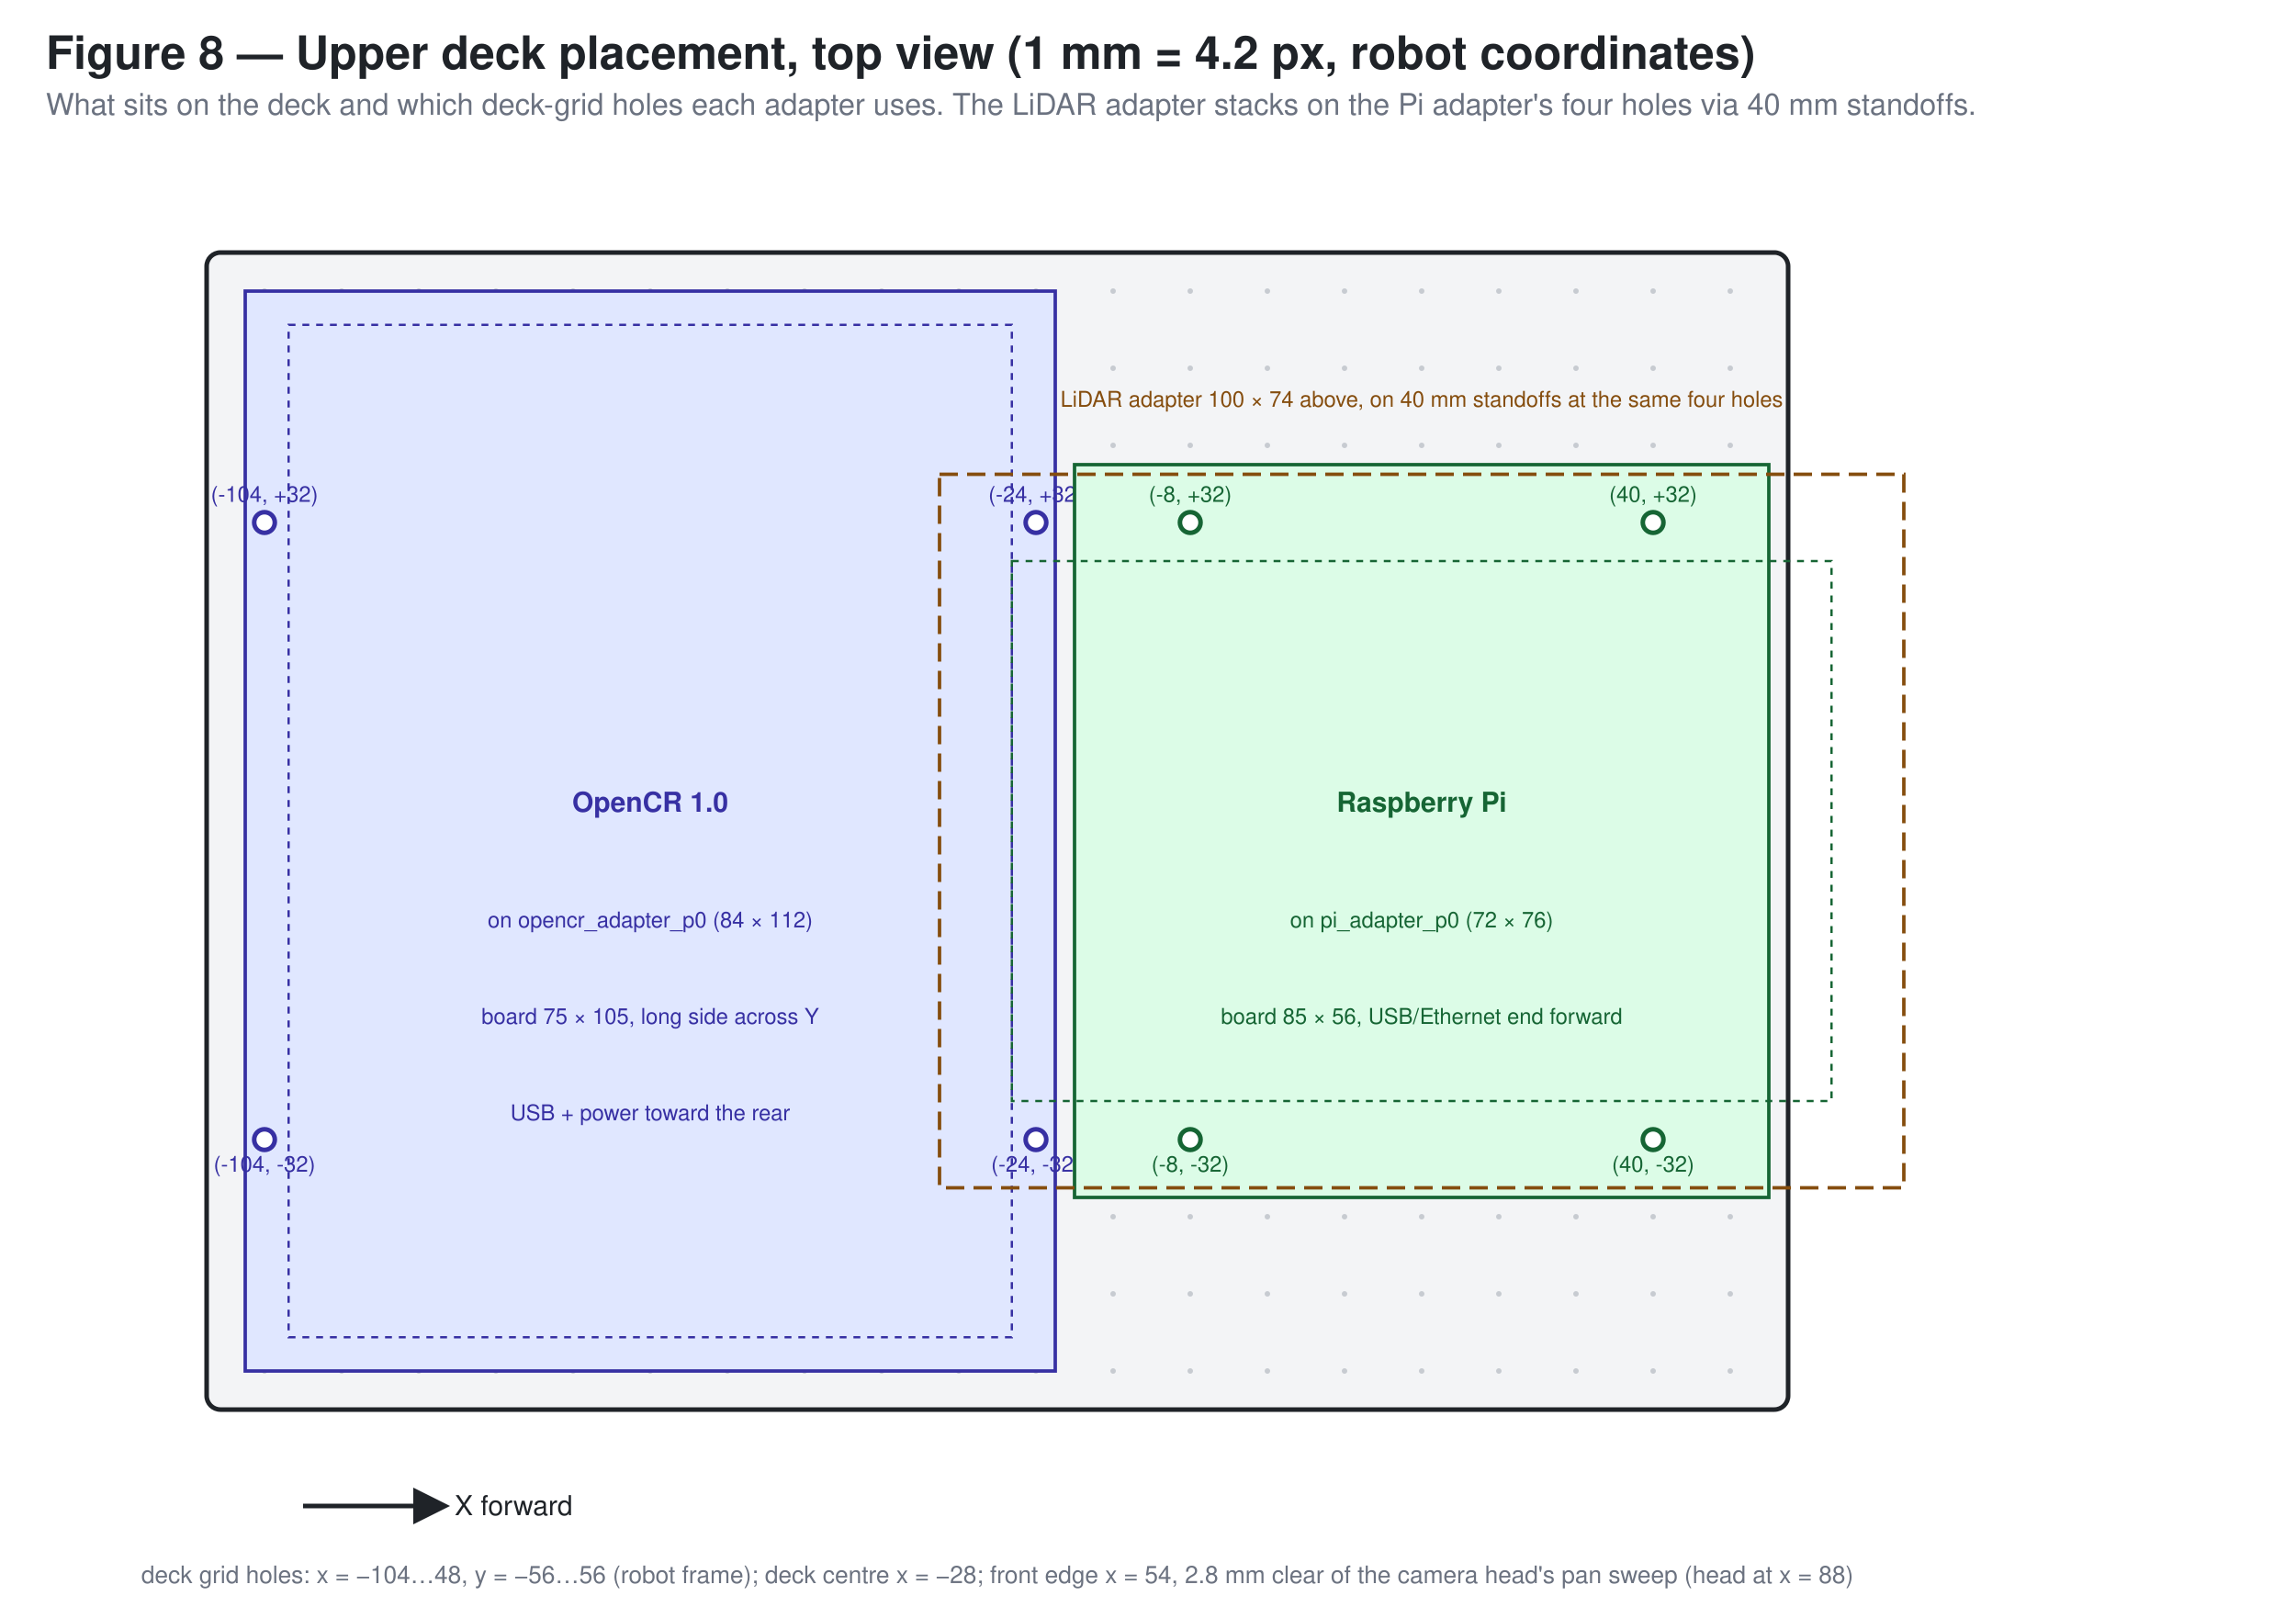
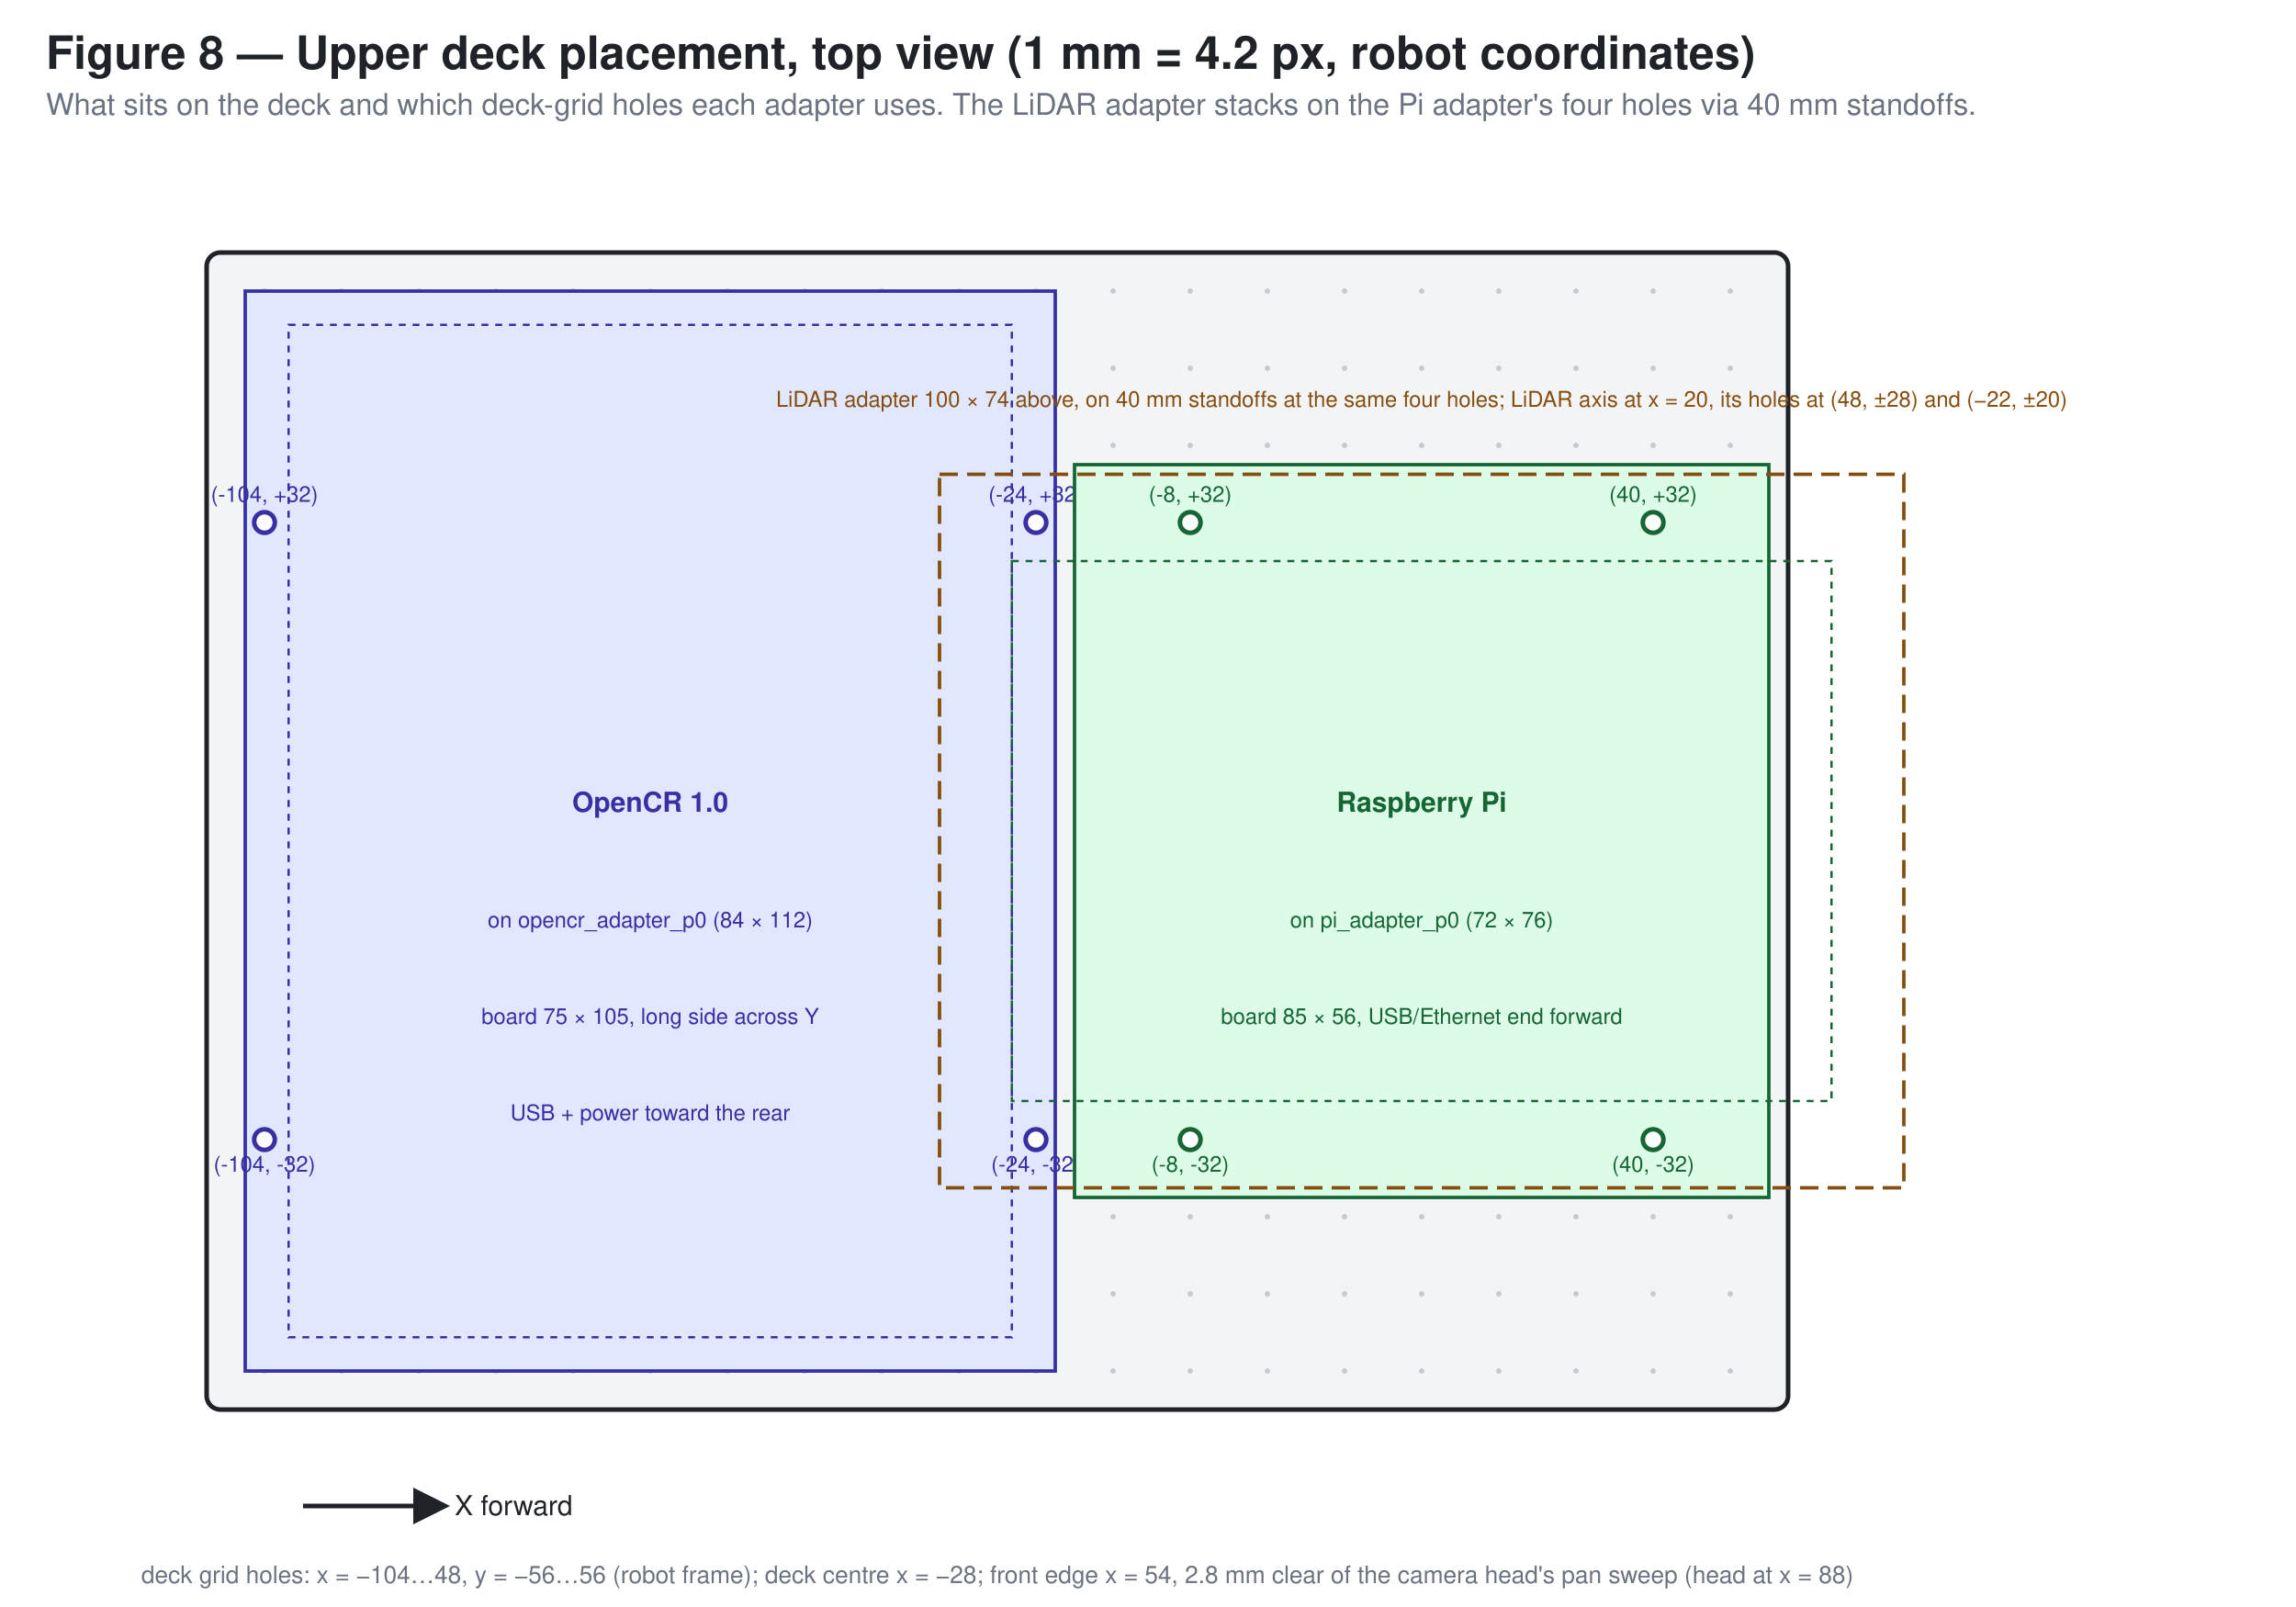
<svg xmlns="http://www.w3.org/2000/svg" viewBox="0 0 1000 700" width="1000" height="700">
  <rect width="100%" height="100%" fill="white" />
  <text x="20" y="30" font-family="Helvetica, Arial, sans-serif" font-size="20" font-weight="bold" fill="#1f2328">Figure 8 — Upper deck placement, top view (1 mm = 4.2 px, robot coordinates)</text>
  <text x="20" y="50" font-family="Helvetica, Arial, sans-serif" font-size="13" fill="#6b7280">What sits on the deck and which deck-grid holes each adapter uses. The LiDAR adapter stacks on the Pi adapter's four holes via 40 mm standoffs.</text>
  <rect x="90.0" y="110.0" width="688.8" height="504.0" fill="#f3f4f6" stroke="#1f2328" stroke-width="2" rx="6" />
  <circle cx="115.2" cy="597.2" r="1.2" fill="#c7cbd1" />
  <circle cx="115.2" cy="563.6" r="1.2" fill="#c7cbd1" />
  <circle cx="115.2" cy="530.0" r="1.2" fill="#c7cbd1" />
  <circle cx="115.2" cy="496.4" r="1.2" fill="#c7cbd1" />
  <circle cx="115.2" cy="462.8" r="1.2" fill="#c7cbd1" />
  <circle cx="115.2" cy="429.2" r="1.2" fill="#c7cbd1" />
  <circle cx="115.2" cy="395.6" r="1.2" fill="#c7cbd1" />
  <circle cx="115.2" cy="362.0" r="1.2" fill="#c7cbd1" />
  <circle cx="115.2" cy="328.4" r="1.2" fill="#c7cbd1" />
  <circle cx="115.2" cy="294.8" r="1.2" fill="#c7cbd1" />
  <circle cx="115.2" cy="261.2" r="1.2" fill="#c7cbd1" />
  <circle cx="115.2" cy="227.6" r="1.2" fill="#c7cbd1" />
  <circle cx="115.2" cy="194.0" r="1.2" fill="#c7cbd1" />
  <circle cx="115.2" cy="160.4" r="1.2" fill="#c7cbd1" />
  <circle cx="115.2" cy="126.8" r="1.2" fill="#c7cbd1" />
  <circle cx="148.8" cy="597.2" r="1.2" fill="#c7cbd1" />
  <circle cx="148.8" cy="563.6" r="1.2" fill="#c7cbd1" />
  <circle cx="148.8" cy="530.0" r="1.2" fill="#c7cbd1" />
  <circle cx="148.8" cy="496.4" r="1.2" fill="#c7cbd1" />
  <circle cx="148.8" cy="462.8" r="1.2" fill="#c7cbd1" />
  <circle cx="148.8" cy="429.2" r="1.2" fill="#c7cbd1" />
  <circle cx="148.8" cy="395.6" r="1.2" fill="#c7cbd1" />
  <circle cx="148.8" cy="362.0" r="1.2" fill="#c7cbd1" />
  <circle cx="148.8" cy="328.4" r="1.2" fill="#c7cbd1" />
  <circle cx="148.8" cy="294.8" r="1.2" fill="#c7cbd1" />
  <circle cx="148.8" cy="261.2" r="1.2" fill="#c7cbd1" />
  <circle cx="148.8" cy="227.6" r="1.2" fill="#c7cbd1" />
  <circle cx="148.8" cy="194.0" r="1.2" fill="#c7cbd1" />
  <circle cx="148.8" cy="160.4" r="1.2" fill="#c7cbd1" />
  <circle cx="148.8" cy="126.8" r="1.2" fill="#c7cbd1" />
  <circle cx="182.4" cy="597.2" r="1.2" fill="#c7cbd1" />
  <circle cx="182.4" cy="563.6" r="1.2" fill="#c7cbd1" />
  <circle cx="182.4" cy="530.0" r="1.2" fill="#c7cbd1" />
  <circle cx="182.4" cy="496.4" r="1.2" fill="#c7cbd1" />
  <circle cx="182.4" cy="462.8" r="1.2" fill="#c7cbd1" />
  <circle cx="182.4" cy="429.2" r="1.2" fill="#c7cbd1" />
  <circle cx="182.4" cy="395.6" r="1.2" fill="#c7cbd1" />
  <circle cx="182.4" cy="362.0" r="1.2" fill="#c7cbd1" />
  <circle cx="182.4" cy="328.4" r="1.2" fill="#c7cbd1" />
  <circle cx="182.4" cy="294.8" r="1.2" fill="#c7cbd1" />
  <circle cx="182.4" cy="261.2" r="1.2" fill="#c7cbd1" />
  <circle cx="182.4" cy="227.6" r="1.2" fill="#c7cbd1" />
  <circle cx="182.4" cy="194.0" r="1.2" fill="#c7cbd1" />
  <circle cx="182.4" cy="160.4" r="1.2" fill="#c7cbd1" />
  <circle cx="182.4" cy="126.8" r="1.2" fill="#c7cbd1" />
  <circle cx="216.0" cy="597.2" r="1.2" fill="#c7cbd1" />
  <circle cx="216.0" cy="563.6" r="1.2" fill="#c7cbd1" />
  <circle cx="216.0" cy="530.0" r="1.2" fill="#c7cbd1" />
  <circle cx="216.0" cy="496.4" r="1.2" fill="#c7cbd1" />
  <circle cx="216.0" cy="462.8" r="1.2" fill="#c7cbd1" />
  <circle cx="216.0" cy="429.2" r="1.2" fill="#c7cbd1" />
  <circle cx="216.0" cy="395.6" r="1.2" fill="#c7cbd1" />
  <circle cx="216.0" cy="362.0" r="1.2" fill="#c7cbd1" />
  <circle cx="216.0" cy="328.4" r="1.2" fill="#c7cbd1" />
  <circle cx="216.0" cy="294.8" r="1.2" fill="#c7cbd1" />
  <circle cx="216.0" cy="261.2" r="1.2" fill="#c7cbd1" />
  <circle cx="216.0" cy="227.6" r="1.2" fill="#c7cbd1" />
  <circle cx="216.0" cy="194.0" r="1.2" fill="#c7cbd1" />
  <circle cx="216.0" cy="160.4" r="1.2" fill="#c7cbd1" />
  <circle cx="216.0" cy="126.8" r="1.2" fill="#c7cbd1" />
  <circle cx="249.6" cy="597.2" r="1.2" fill="#c7cbd1" />
  <circle cx="249.6" cy="563.6" r="1.2" fill="#c7cbd1" />
  <circle cx="249.6" cy="530.0" r="1.2" fill="#c7cbd1" />
  <circle cx="249.6" cy="496.4" r="1.2" fill="#c7cbd1" />
  <circle cx="249.6" cy="462.8" r="1.2" fill="#c7cbd1" />
  <circle cx="249.6" cy="429.2" r="1.2" fill="#c7cbd1" />
  <circle cx="249.6" cy="395.6" r="1.2" fill="#c7cbd1" />
  <circle cx="249.6" cy="362.0" r="1.2" fill="#c7cbd1" />
  <circle cx="249.6" cy="328.4" r="1.2" fill="#c7cbd1" />
  <circle cx="249.6" cy="294.8" r="1.2" fill="#c7cbd1" />
  <circle cx="249.6" cy="261.2" r="1.2" fill="#c7cbd1" />
  <circle cx="249.6" cy="227.6" r="1.2" fill="#c7cbd1" />
  <circle cx="249.6" cy="194.0" r="1.2" fill="#c7cbd1" />
  <circle cx="249.6" cy="160.4" r="1.2" fill="#c7cbd1" />
  <circle cx="249.6" cy="126.8" r="1.2" fill="#c7cbd1" />
  <circle cx="283.2" cy="597.2" r="1.2" fill="#c7cbd1" />
  <circle cx="283.2" cy="563.6" r="1.2" fill="#c7cbd1" />
  <circle cx="283.2" cy="530.0" r="1.2" fill="#c7cbd1" />
  <circle cx="283.2" cy="496.4" r="1.2" fill="#c7cbd1" />
  <circle cx="283.2" cy="462.8" r="1.2" fill="#c7cbd1" />
  <circle cx="283.2" cy="429.2" r="1.2" fill="#c7cbd1" />
  <circle cx="283.2" cy="395.6" r="1.2" fill="#c7cbd1" />
  <circle cx="283.2" cy="362.0" r="1.2" fill="#c7cbd1" />
  <circle cx="283.2" cy="328.4" r="1.2" fill="#c7cbd1" />
  <circle cx="283.2" cy="294.8" r="1.2" fill="#c7cbd1" />
  <circle cx="283.2" cy="261.2" r="1.2" fill="#c7cbd1" />
  <circle cx="283.2" cy="227.6" r="1.2" fill="#c7cbd1" />
  <circle cx="283.2" cy="194.0" r="1.2" fill="#c7cbd1" />
  <circle cx="283.2" cy="160.4" r="1.2" fill="#c7cbd1" />
  <circle cx="283.2" cy="126.8" r="1.2" fill="#c7cbd1" />
  <circle cx="316.8" cy="597.2" r="1.2" fill="#c7cbd1" />
  <circle cx="316.8" cy="563.6" r="1.2" fill="#c7cbd1" />
  <circle cx="316.8" cy="530.0" r="1.2" fill="#c7cbd1" />
  <circle cx="316.8" cy="496.4" r="1.2" fill="#c7cbd1" />
  <circle cx="316.8" cy="462.8" r="1.2" fill="#c7cbd1" />
  <circle cx="316.8" cy="429.2" r="1.2" fill="#c7cbd1" />
  <circle cx="316.8" cy="395.6" r="1.2" fill="#c7cbd1" />
  <circle cx="316.8" cy="362.0" r="1.2" fill="#c7cbd1" />
  <circle cx="316.8" cy="328.4" r="1.2" fill="#c7cbd1" />
  <circle cx="316.8" cy="294.8" r="1.2" fill="#c7cbd1" />
  <circle cx="316.8" cy="261.2" r="1.2" fill="#c7cbd1" />
  <circle cx="316.8" cy="227.6" r="1.2" fill="#c7cbd1" />
  <circle cx="316.8" cy="194.0" r="1.2" fill="#c7cbd1" />
  <circle cx="316.8" cy="160.4" r="1.2" fill="#c7cbd1" />
  <circle cx="316.8" cy="126.8" r="1.2" fill="#c7cbd1" />
  <circle cx="350.4" cy="597.2" r="1.2" fill="#c7cbd1" />
  <circle cx="350.4" cy="563.6" r="1.2" fill="#c7cbd1" />
  <circle cx="350.4" cy="530.0" r="1.2" fill="#c7cbd1" />
  <circle cx="350.4" cy="496.4" r="1.2" fill="#c7cbd1" />
  <circle cx="350.4" cy="462.8" r="1.2" fill="#c7cbd1" />
  <circle cx="350.4" cy="429.2" r="1.2" fill="#c7cbd1" />
  <circle cx="350.4" cy="395.6" r="1.2" fill="#c7cbd1" />
  <circle cx="350.4" cy="362.0" r="1.2" fill="#c7cbd1" />
  <circle cx="350.4" cy="328.4" r="1.2" fill="#c7cbd1" />
  <circle cx="350.4" cy="294.8" r="1.2" fill="#c7cbd1" />
  <circle cx="350.4" cy="261.2" r="1.2" fill="#c7cbd1" />
  <circle cx="350.4" cy="227.6" r="1.2" fill="#c7cbd1" />
  <circle cx="350.4" cy="194.0" r="1.2" fill="#c7cbd1" />
  <circle cx="350.4" cy="160.4" r="1.2" fill="#c7cbd1" />
  <circle cx="350.4" cy="126.8" r="1.2" fill="#c7cbd1" />
  <circle cx="384.0" cy="597.2" r="1.2" fill="#c7cbd1" />
  <circle cx="384.0" cy="563.6" r="1.2" fill="#c7cbd1" />
  <circle cx="384.0" cy="530.0" r="1.2" fill="#c7cbd1" />
  <circle cx="384.0" cy="496.4" r="1.2" fill="#c7cbd1" />
  <circle cx="384.0" cy="462.8" r="1.2" fill="#c7cbd1" />
  <circle cx="384.0" cy="429.2" r="1.2" fill="#c7cbd1" />
  <circle cx="384.0" cy="395.6" r="1.2" fill="#c7cbd1" />
  <circle cx="384.0" cy="362.0" r="1.2" fill="#c7cbd1" />
  <circle cx="384.0" cy="328.4" r="1.2" fill="#c7cbd1" />
  <circle cx="384.0" cy="294.8" r="1.2" fill="#c7cbd1" />
  <circle cx="384.0" cy="261.2" r="1.2" fill="#c7cbd1" />
  <circle cx="384.0" cy="227.6" r="1.2" fill="#c7cbd1" />
  <circle cx="384.0" cy="194.0" r="1.2" fill="#c7cbd1" />
  <circle cx="384.0" cy="160.4" r="1.2" fill="#c7cbd1" />
  <circle cx="384.0" cy="126.8" r="1.2" fill="#c7cbd1" />
  <circle cx="417.6" cy="597.2" r="1.2" fill="#c7cbd1" />
  <circle cx="417.6" cy="563.6" r="1.2" fill="#c7cbd1" />
  <circle cx="417.6" cy="530.0" r="1.2" fill="#c7cbd1" />
  <circle cx="417.6" cy="496.4" r="1.2" fill="#c7cbd1" />
  <circle cx="417.6" cy="462.8" r="1.2" fill="#c7cbd1" />
  <circle cx="417.6" cy="429.2" r="1.2" fill="#c7cbd1" />
  <circle cx="417.6" cy="395.6" r="1.2" fill="#c7cbd1" />
  <circle cx="417.6" cy="362.0" r="1.2" fill="#c7cbd1" />
  <circle cx="417.6" cy="328.4" r="1.2" fill="#c7cbd1" />
  <circle cx="417.6" cy="294.8" r="1.2" fill="#c7cbd1" />
  <circle cx="417.6" cy="261.2" r="1.2" fill="#c7cbd1" />
  <circle cx="417.6" cy="227.6" r="1.2" fill="#c7cbd1" />
  <circle cx="417.6" cy="194.0" r="1.2" fill="#c7cbd1" />
  <circle cx="417.6" cy="160.4" r="1.2" fill="#c7cbd1" />
  <circle cx="417.6" cy="126.8" r="1.2" fill="#c7cbd1" />
  <circle cx="451.2" cy="597.2" r="1.2" fill="#c7cbd1" />
  <circle cx="451.2" cy="563.6" r="1.2" fill="#c7cbd1" />
  <circle cx="451.2" cy="530.0" r="1.2" fill="#c7cbd1" />
  <circle cx="451.2" cy="496.4" r="1.2" fill="#c7cbd1" />
  <circle cx="451.2" cy="462.8" r="1.2" fill="#c7cbd1" />
  <circle cx="451.2" cy="429.2" r="1.2" fill="#c7cbd1" />
  <circle cx="451.2" cy="395.6" r="1.2" fill="#c7cbd1" />
  <circle cx="451.2" cy="362.0" r="1.2" fill="#c7cbd1" />
  <circle cx="451.2" cy="328.4" r="1.2" fill="#c7cbd1" />
  <circle cx="451.2" cy="294.8" r="1.2" fill="#c7cbd1" />
  <circle cx="451.2" cy="261.2" r="1.2" fill="#c7cbd1" />
  <circle cx="451.2" cy="227.6" r="1.2" fill="#c7cbd1" />
  <circle cx="451.2" cy="194.0" r="1.2" fill="#c7cbd1" />
  <circle cx="451.2" cy="160.4" r="1.2" fill="#c7cbd1" />
  <circle cx="451.2" cy="126.8" r="1.2" fill="#c7cbd1" />
  <circle cx="484.8" cy="597.2" r="1.2" fill="#c7cbd1" />
  <circle cx="484.8" cy="563.6" r="1.2" fill="#c7cbd1" />
  <circle cx="484.8" cy="530.0" r="1.2" fill="#c7cbd1" />
  <circle cx="484.8" cy="496.4" r="1.2" fill="#c7cbd1" />
  <circle cx="484.8" cy="462.8" r="1.2" fill="#c7cbd1" />
  <circle cx="484.8" cy="429.2" r="1.2" fill="#c7cbd1" />
  <circle cx="484.8" cy="395.6" r="1.2" fill="#c7cbd1" />
  <circle cx="484.8" cy="362.0" r="1.2" fill="#c7cbd1" />
  <circle cx="484.8" cy="328.4" r="1.2" fill="#c7cbd1" />
  <circle cx="484.8" cy="294.8" r="1.2" fill="#c7cbd1" />
  <circle cx="484.8" cy="261.2" r="1.2" fill="#c7cbd1" />
  <circle cx="484.8" cy="227.6" r="1.2" fill="#c7cbd1" />
  <circle cx="484.8" cy="194.0" r="1.2" fill="#c7cbd1" />
  <circle cx="484.8" cy="160.4" r="1.2" fill="#c7cbd1" />
  <circle cx="484.8" cy="126.8" r="1.2" fill="#c7cbd1" />
  <circle cx="518.4" cy="597.2" r="1.2" fill="#c7cbd1" />
  <circle cx="518.4" cy="563.6" r="1.2" fill="#c7cbd1" />
  <circle cx="518.4" cy="530.0" r="1.2" fill="#c7cbd1" />
  <circle cx="518.4" cy="496.4" r="1.2" fill="#c7cbd1" />
  <circle cx="518.4" cy="462.8" r="1.2" fill="#c7cbd1" />
  <circle cx="518.4" cy="429.2" r="1.2" fill="#c7cbd1" />
  <circle cx="518.4" cy="395.6" r="1.2" fill="#c7cbd1" />
  <circle cx="518.4" cy="362.0" r="1.2" fill="#c7cbd1" />
  <circle cx="518.4" cy="328.4" r="1.2" fill="#c7cbd1" />
  <circle cx="518.4" cy="294.8" r="1.2" fill="#c7cbd1" />
  <circle cx="518.4" cy="261.2" r="1.2" fill="#c7cbd1" />
  <circle cx="518.4" cy="227.6" r="1.2" fill="#c7cbd1" />
  <circle cx="518.4" cy="194.0" r="1.2" fill="#c7cbd1" />
  <circle cx="518.4" cy="160.4" r="1.2" fill="#c7cbd1" />
  <circle cx="518.4" cy="126.8" r="1.2" fill="#c7cbd1" />
  <circle cx="552.0" cy="597.2" r="1.2" fill="#c7cbd1" />
  <circle cx="552.0" cy="563.6" r="1.2" fill="#c7cbd1" />
  <circle cx="552.0" cy="530.0" r="1.2" fill="#c7cbd1" />
  <circle cx="552.0" cy="496.4" r="1.2" fill="#c7cbd1" />
  <circle cx="552.0" cy="462.8" r="1.2" fill="#c7cbd1" />
  <circle cx="552.0" cy="429.2" r="1.2" fill="#c7cbd1" />
  <circle cx="552.0" cy="395.6" r="1.2" fill="#c7cbd1" />
  <circle cx="552.0" cy="362.0" r="1.2" fill="#c7cbd1" />
  <circle cx="552.0" cy="328.4" r="1.2" fill="#c7cbd1" />
  <circle cx="552.0" cy="294.8" r="1.2" fill="#c7cbd1" />
  <circle cx="552.0" cy="261.2" r="1.2" fill="#c7cbd1" />
  <circle cx="552.0" cy="227.6" r="1.2" fill="#c7cbd1" />
  <circle cx="552.0" cy="194.0" r="1.2" fill="#c7cbd1" />
  <circle cx="552.0" cy="160.4" r="1.2" fill="#c7cbd1" />
  <circle cx="552.0" cy="126.8" r="1.2" fill="#c7cbd1" />
  <circle cx="585.6" cy="597.2" r="1.2" fill="#c7cbd1" />
  <circle cx="585.6" cy="563.6" r="1.2" fill="#c7cbd1" />
  <circle cx="585.6" cy="530.0" r="1.2" fill="#c7cbd1" />
  <circle cx="585.6" cy="496.4" r="1.2" fill="#c7cbd1" />
  <circle cx="585.6" cy="462.8" r="1.2" fill="#c7cbd1" />
  <circle cx="585.6" cy="429.2" r="1.2" fill="#c7cbd1" />
  <circle cx="585.6" cy="395.6" r="1.2" fill="#c7cbd1" />
  <circle cx="585.6" cy="362.0" r="1.2" fill="#c7cbd1" />
  <circle cx="585.6" cy="328.4" r="1.2" fill="#c7cbd1" />
  <circle cx="585.6" cy="294.8" r="1.2" fill="#c7cbd1" />
  <circle cx="585.6" cy="261.2" r="1.2" fill="#c7cbd1" />
  <circle cx="585.6" cy="227.6" r="1.2" fill="#c7cbd1" />
  <circle cx="585.6" cy="194.0" r="1.2" fill="#c7cbd1" />
  <circle cx="585.6" cy="160.4" r="1.2" fill="#c7cbd1" />
  <circle cx="585.6" cy="126.8" r="1.2" fill="#c7cbd1" />
  <circle cx="619.2" cy="597.2" r="1.2" fill="#c7cbd1" />
  <circle cx="619.2" cy="563.6" r="1.2" fill="#c7cbd1" />
  <circle cx="619.2" cy="530.0" r="1.2" fill="#c7cbd1" />
  <circle cx="619.2" cy="496.4" r="1.2" fill="#c7cbd1" />
  <circle cx="619.2" cy="462.8" r="1.2" fill="#c7cbd1" />
  <circle cx="619.2" cy="429.2" r="1.2" fill="#c7cbd1" />
  <circle cx="619.2" cy="395.6" r="1.2" fill="#c7cbd1" />
  <circle cx="619.2" cy="362.0" r="1.2" fill="#c7cbd1" />
  <circle cx="619.2" cy="328.4" r="1.2" fill="#c7cbd1" />
  <circle cx="619.2" cy="294.8" r="1.2" fill="#c7cbd1" />
  <circle cx="619.2" cy="261.2" r="1.2" fill="#c7cbd1" />
  <circle cx="619.2" cy="227.6" r="1.2" fill="#c7cbd1" />
  <circle cx="619.2" cy="194.0" r="1.2" fill="#c7cbd1" />
  <circle cx="619.2" cy="160.4" r="1.2" fill="#c7cbd1" />
  <circle cx="619.2" cy="126.8" r="1.2" fill="#c7cbd1" />
  <circle cx="652.8" cy="597.2" r="1.2" fill="#c7cbd1" />
  <circle cx="652.8" cy="563.6" r="1.2" fill="#c7cbd1" />
  <circle cx="652.8" cy="530.0" r="1.2" fill="#c7cbd1" />
  <circle cx="652.8" cy="496.4" r="1.2" fill="#c7cbd1" />
  <circle cx="652.8" cy="462.8" r="1.2" fill="#c7cbd1" />
  <circle cx="652.8" cy="429.2" r="1.2" fill="#c7cbd1" />
  <circle cx="652.8" cy="395.6" r="1.2" fill="#c7cbd1" />
  <circle cx="652.8" cy="362.0" r="1.2" fill="#c7cbd1" />
  <circle cx="652.8" cy="328.4" r="1.2" fill="#c7cbd1" />
  <circle cx="652.8" cy="294.8" r="1.2" fill="#c7cbd1" />
  <circle cx="652.8" cy="261.2" r="1.2" fill="#c7cbd1" />
  <circle cx="652.8" cy="227.6" r="1.2" fill="#c7cbd1" />
  <circle cx="652.8" cy="194.0" r="1.2" fill="#c7cbd1" />
  <circle cx="652.8" cy="160.4" r="1.2" fill="#c7cbd1" />
  <circle cx="652.8" cy="126.8" r="1.2" fill="#c7cbd1" />
  <circle cx="686.4" cy="597.2" r="1.2" fill="#c7cbd1" />
  <circle cx="686.4" cy="563.6" r="1.2" fill="#c7cbd1" />
  <circle cx="686.4" cy="530.0" r="1.2" fill="#c7cbd1" />
  <circle cx="686.4" cy="496.4" r="1.2" fill="#c7cbd1" />
  <circle cx="686.4" cy="462.8" r="1.2" fill="#c7cbd1" />
  <circle cx="686.4" cy="429.2" r="1.2" fill="#c7cbd1" />
  <circle cx="686.4" cy="395.6" r="1.2" fill="#c7cbd1" />
  <circle cx="686.4" cy="362.0" r="1.2" fill="#c7cbd1" />
  <circle cx="686.4" cy="328.4" r="1.2" fill="#c7cbd1" />
  <circle cx="686.4" cy="294.8" r="1.2" fill="#c7cbd1" />
  <circle cx="686.4" cy="261.2" r="1.2" fill="#c7cbd1" />
  <circle cx="686.4" cy="227.6" r="1.2" fill="#c7cbd1" />
  <circle cx="686.4" cy="194.0" r="1.2" fill="#c7cbd1" />
  <circle cx="686.4" cy="160.4" r="1.2" fill="#c7cbd1" />
  <circle cx="686.4" cy="126.8" r="1.2" fill="#c7cbd1" />
  <circle cx="720.0" cy="597.2" r="1.2" fill="#c7cbd1" />
  <circle cx="720.0" cy="563.6" r="1.2" fill="#c7cbd1" />
  <circle cx="720.0" cy="530.0" r="1.2" fill="#c7cbd1" />
  <circle cx="720.0" cy="496.4" r="1.2" fill="#c7cbd1" />
  <circle cx="720.0" cy="462.8" r="1.2" fill="#c7cbd1" />
  <circle cx="720.0" cy="429.2" r="1.2" fill="#c7cbd1" />
  <circle cx="720.0" cy="395.6" r="1.2" fill="#c7cbd1" />
  <circle cx="720.0" cy="362.0" r="1.2" fill="#c7cbd1" />
  <circle cx="720.0" cy="328.4" r="1.2" fill="#c7cbd1" />
  <circle cx="720.0" cy="294.8" r="1.2" fill="#c7cbd1" />
  <circle cx="720.0" cy="261.2" r="1.2" fill="#c7cbd1" />
  <circle cx="720.0" cy="227.6" r="1.2" fill="#c7cbd1" />
  <circle cx="720.0" cy="194.0" r="1.2" fill="#c7cbd1" />
  <circle cx="720.0" cy="160.4" r="1.2" fill="#c7cbd1" />
  <circle cx="720.0" cy="126.8" r="1.2" fill="#c7cbd1" />
  <circle cx="753.6" cy="597.2" r="1.2" fill="#c7cbd1" />
  <circle cx="753.6" cy="563.6" r="1.2" fill="#c7cbd1" />
  <circle cx="753.6" cy="530.0" r="1.2" fill="#c7cbd1" />
  <circle cx="753.6" cy="496.4" r="1.2" fill="#c7cbd1" />
  <circle cx="753.6" cy="462.8" r="1.2" fill="#c7cbd1" />
  <circle cx="753.6" cy="429.2" r="1.2" fill="#c7cbd1" />
  <circle cx="753.6" cy="395.6" r="1.2" fill="#c7cbd1" />
  <circle cx="753.6" cy="362.0" r="1.2" fill="#c7cbd1" />
  <circle cx="753.6" cy="328.4" r="1.2" fill="#c7cbd1" />
  <circle cx="753.6" cy="294.8" r="1.2" fill="#c7cbd1" />
  <circle cx="753.6" cy="261.2" r="1.2" fill="#c7cbd1" />
  <circle cx="753.6" cy="227.6" r="1.2" fill="#c7cbd1" />
  <circle cx="753.6" cy="194.0" r="1.2" fill="#c7cbd1" />
  <circle cx="753.6" cy="160.4" r="1.2" fill="#c7cbd1" />
  <circle cx="753.6" cy="126.8" r="1.2" fill="#c7cbd1" />
  <rect x="262.2" y="278.0" width="42.0" height="168.0" fill="white" stroke="#1f2328" stroke-width="1" />
  <text x="283.2" y="471.2" font-family="Helvetica, Arial, sans-serif" font-size="9" fill="#6b7280" text-anchor="middle" font-weight="normal">cable slot x = -64</text>
  <text x="283.2" y="252.8" font-family="Helvetica, Arial, sans-serif" font-size="8.5" fill="#6b7280" text-anchor="middle" font-weight="normal">under the adapter's window</text>
  <circle cx="216.0" cy="496.4" r="4.5" fill="white" stroke="#1f2328" stroke-width="2" />
  <text x="216.0" y="510.4" font-family="Helvetica, Arial, sans-serif" font-size="9.5" fill="#1f2328" text-anchor="middle">to chassis (-80, -32)</text>
  <circle cx="216.0" cy="227.6" r="4.5" fill="white" stroke="#1f2328" stroke-width="2" />
  <text x="216.0" y="218.6" font-family="Helvetica, Arial, sans-serif" font-size="9.5" fill="#1f2328" text-anchor="middle">to chassis (-80, +32)</text>
  <circle cx="652.8" cy="496.4" r="4.5" fill="white" stroke="#1f2328" stroke-width="2" />
  <text x="652.8" y="510.4" font-family="Helvetica, Arial, sans-serif" font-size="9.5" fill="#1f2328" text-anchor="middle">to chassis (24, -32)</text>
  <circle cx="652.8" cy="227.6" r="4.5" fill="white" stroke="#1f2328" stroke-width="2" />
  <text x="652.8" y="218.6" font-family="Helvetica, Arial, sans-serif" font-size="9.5" fill="#1f2328" text-anchor="middle">to chassis (24, +32)</text>
  <rect x="106.8" y="126.8" width="352.8" height="470.4" fill="#e0e7ff" stroke="#3730a3" stroke-width="1.5" />
  <rect x="125.7" y="141.5" width="315.0" height="441.0" fill="none" stroke="#3730a3" stroke-width="1" stroke-dasharray="3 3" />
  <text x="283.2" y="353.6" font-family="Helvetica, Arial, sans-serif" font-size="12" fill="#3730a3" text-anchor="middle" font-weight="bold">OpenCR 1.0</text>
  <text x="283.2" y="404.0" font-family="Helvetica, Arial, sans-serif" font-size="9.5" fill="#3730a3" text-anchor="middle" font-weight="normal">on opencr_adapter_p0 (84 × 112)</text>
  <text x="283.2" y="446.0" font-family="Helvetica, Arial, sans-serif" font-size="9.5" fill="#3730a3" text-anchor="middle" font-weight="normal">board 75 × 105, long side across Y</text>
  <text x="283.2" y="488.0" font-family="Helvetica, Arial, sans-serif" font-size="9.5" fill="#3730a3" text-anchor="middle" font-weight="normal">USB + power toward the rear</text>
  <circle cx="115.2" cy="496.4" r="4.5" fill="white" stroke="#3730a3" stroke-width="2" />
  <text x="115.2" y="510.4" font-family="Helvetica, Arial, sans-serif" font-size="9.5" fill="#3730a3" text-anchor="middle">(-104, -32)</text>
  <circle cx="115.2" cy="227.6" r="4.5" fill="white" stroke="#3730a3" stroke-width="2" />
  <text x="115.2" y="218.6" font-family="Helvetica, Arial, sans-serif" font-size="9.5" fill="#3730a3" text-anchor="middle">(-104, +32)</text>
  <circle cx="451.2" cy="496.4" r="4.5" fill="white" stroke="#3730a3" stroke-width="2" />
  <text x="451.2" y="510.4" font-family="Helvetica, Arial, sans-serif" font-size="9.5" fill="#3730a3" text-anchor="middle">(-24, -32)</text>
  <circle cx="451.2" cy="227.6" r="4.5" fill="white" stroke="#3730a3" stroke-width="2" />
  <text x="451.2" y="218.6" font-family="Helvetica, Arial, sans-serif" font-size="9.5" fill="#3730a3" text-anchor="middle">(-24, +32)</text>
  <rect x="468.0" y="202.4" width="302.4" height="319.2" fill="#dcfce7" stroke="#166534" stroke-width="1.5" />
  <rect x="440.7" y="244.4" width="357.0" height="235.2" fill="none" stroke="#166534" stroke-width="1" stroke-dasharray="3 3" />
  <text x="619.2" y="353.6" font-family="Helvetica, Arial, sans-serif" font-size="12" fill="#166534" text-anchor="middle" font-weight="bold">Raspberry Pi</text>
  <text x="619.2" y="404.0" font-family="Helvetica, Arial, sans-serif" font-size="9.5" fill="#166534" text-anchor="middle" font-weight="normal">on pi_adapter_p0 (72 × 76)</text>
  <text x="619.2" y="446.0" font-family="Helvetica, Arial, sans-serif" font-size="9.5" fill="#166534" text-anchor="middle" font-weight="normal">board 85 × 56, USB/Ethernet end forward</text>
  <circle cx="518.4" cy="496.4" r="4.5" fill="white" stroke="#166534" stroke-width="2" />
  <text x="518.4" y="510.4" font-family="Helvetica, Arial, sans-serif" font-size="9.5" fill="#166534" text-anchor="middle">(-8, -32)</text>
  <circle cx="518.4" cy="227.6" r="4.5" fill="white" stroke="#166534" stroke-width="2" />
  <text x="518.4" y="218.6" font-family="Helvetica, Arial, sans-serif" font-size="9.5" fill="#166534" text-anchor="middle">(-8, +32)</text>
  <circle cx="720.0" cy="496.4" r="4.5" fill="white" stroke="#166534" stroke-width="2" />
  <text x="720.0" y="510.4" font-family="Helvetica, Arial, sans-serif" font-size="9.5" fill="#166534" text-anchor="middle">(40, -32)</text>
  <circle cx="720.0" cy="227.6" r="4.5" fill="white" stroke="#166534" stroke-width="2" />
  <text x="720.0" y="218.6" font-family="Helvetica, Arial, sans-serif" font-size="9.5" fill="#166534" text-anchor="middle">(40, +32)</text>
  <rect x="409.2" y="206.6" width="420.0" height="310.8" fill="none" stroke="#854d0e" stroke-width="1.5" stroke-dasharray="8 4" />
-   <text x="619.2" y="177.2" font-family="Helvetica, Arial, sans-serif" font-size="9.5" fill="#854d0e" text-anchor="middle" font-weight="normal">LiDAR adapter 100 × 74 above, on 40 mm standoffs at the same four holes</text>
+   <text x="619.2" y="177.2" font-family="Helvetica, Arial, sans-serif" font-size="9.5" fill="#854d0e" text-anchor="middle" font-weight="normal">LiDAR adapter 100 × 74 above, on 40 mm standoffs at the same four holes; LiDAR axis at x = 20, its holes at (48, ±28) and (−22, ±20)</text>
  <defs>
    <marker id="arr2" markerWidth="8" markerHeight="8" refX="6" refY="4" orient="auto">
      <path d="M0,0 L8,4 L0,8 z" fill="#1f2328" />
    </marker>
  </defs>
  <line x1="132.0" y1="656.0" x2="192.0" y2="656.0" stroke="#1f2328" stroke-width="2" marker-end="url(#arr2)" />
  <text x="198.0" y="660.0" font-family="Helvetica, Arial, sans-serif" font-size="12" fill="#1f2328">X forward</text>
  <text x="434.4" y="689.6" font-family="Helvetica, Arial, sans-serif" font-size="10.5" fill="#6b7280" text-anchor="middle" font-weight="normal">deck grid holes: x = −104…48, y = −56…56 (robot frame); deck centre x = −28; front edge x = 54, 2.8 mm clear of the camera head's pan sweep (head at x = 88)</text>
</svg>
